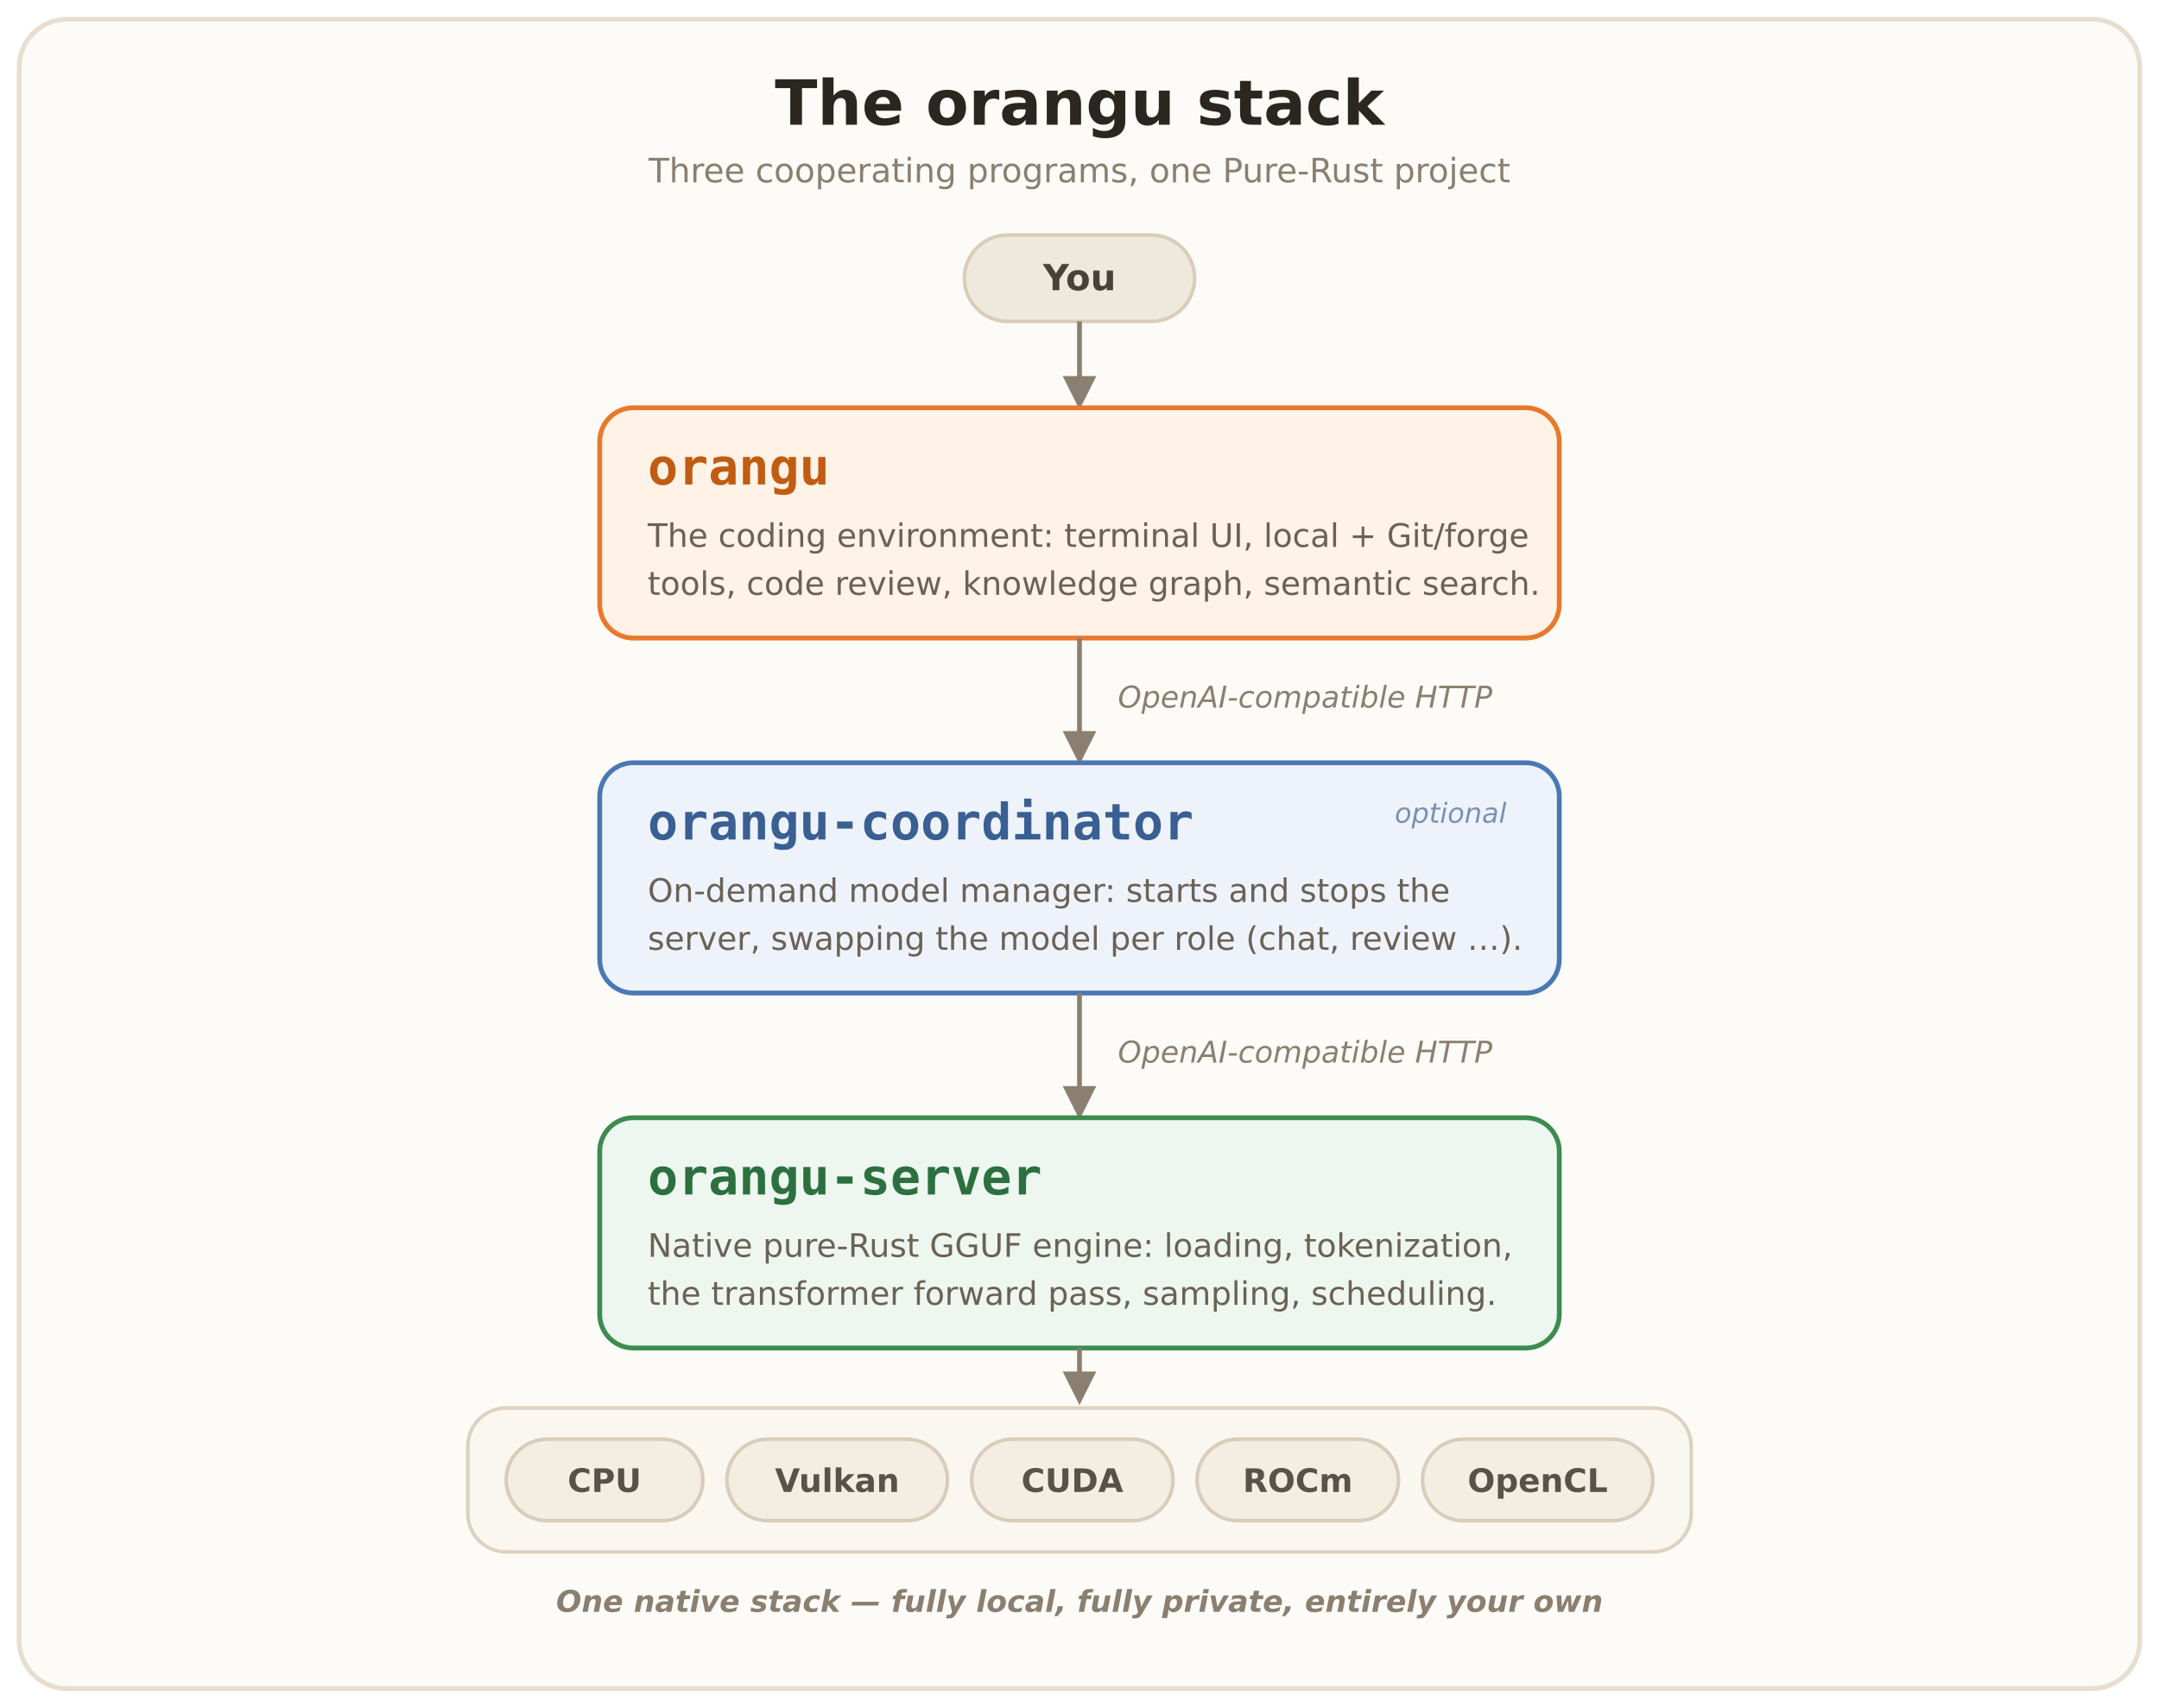
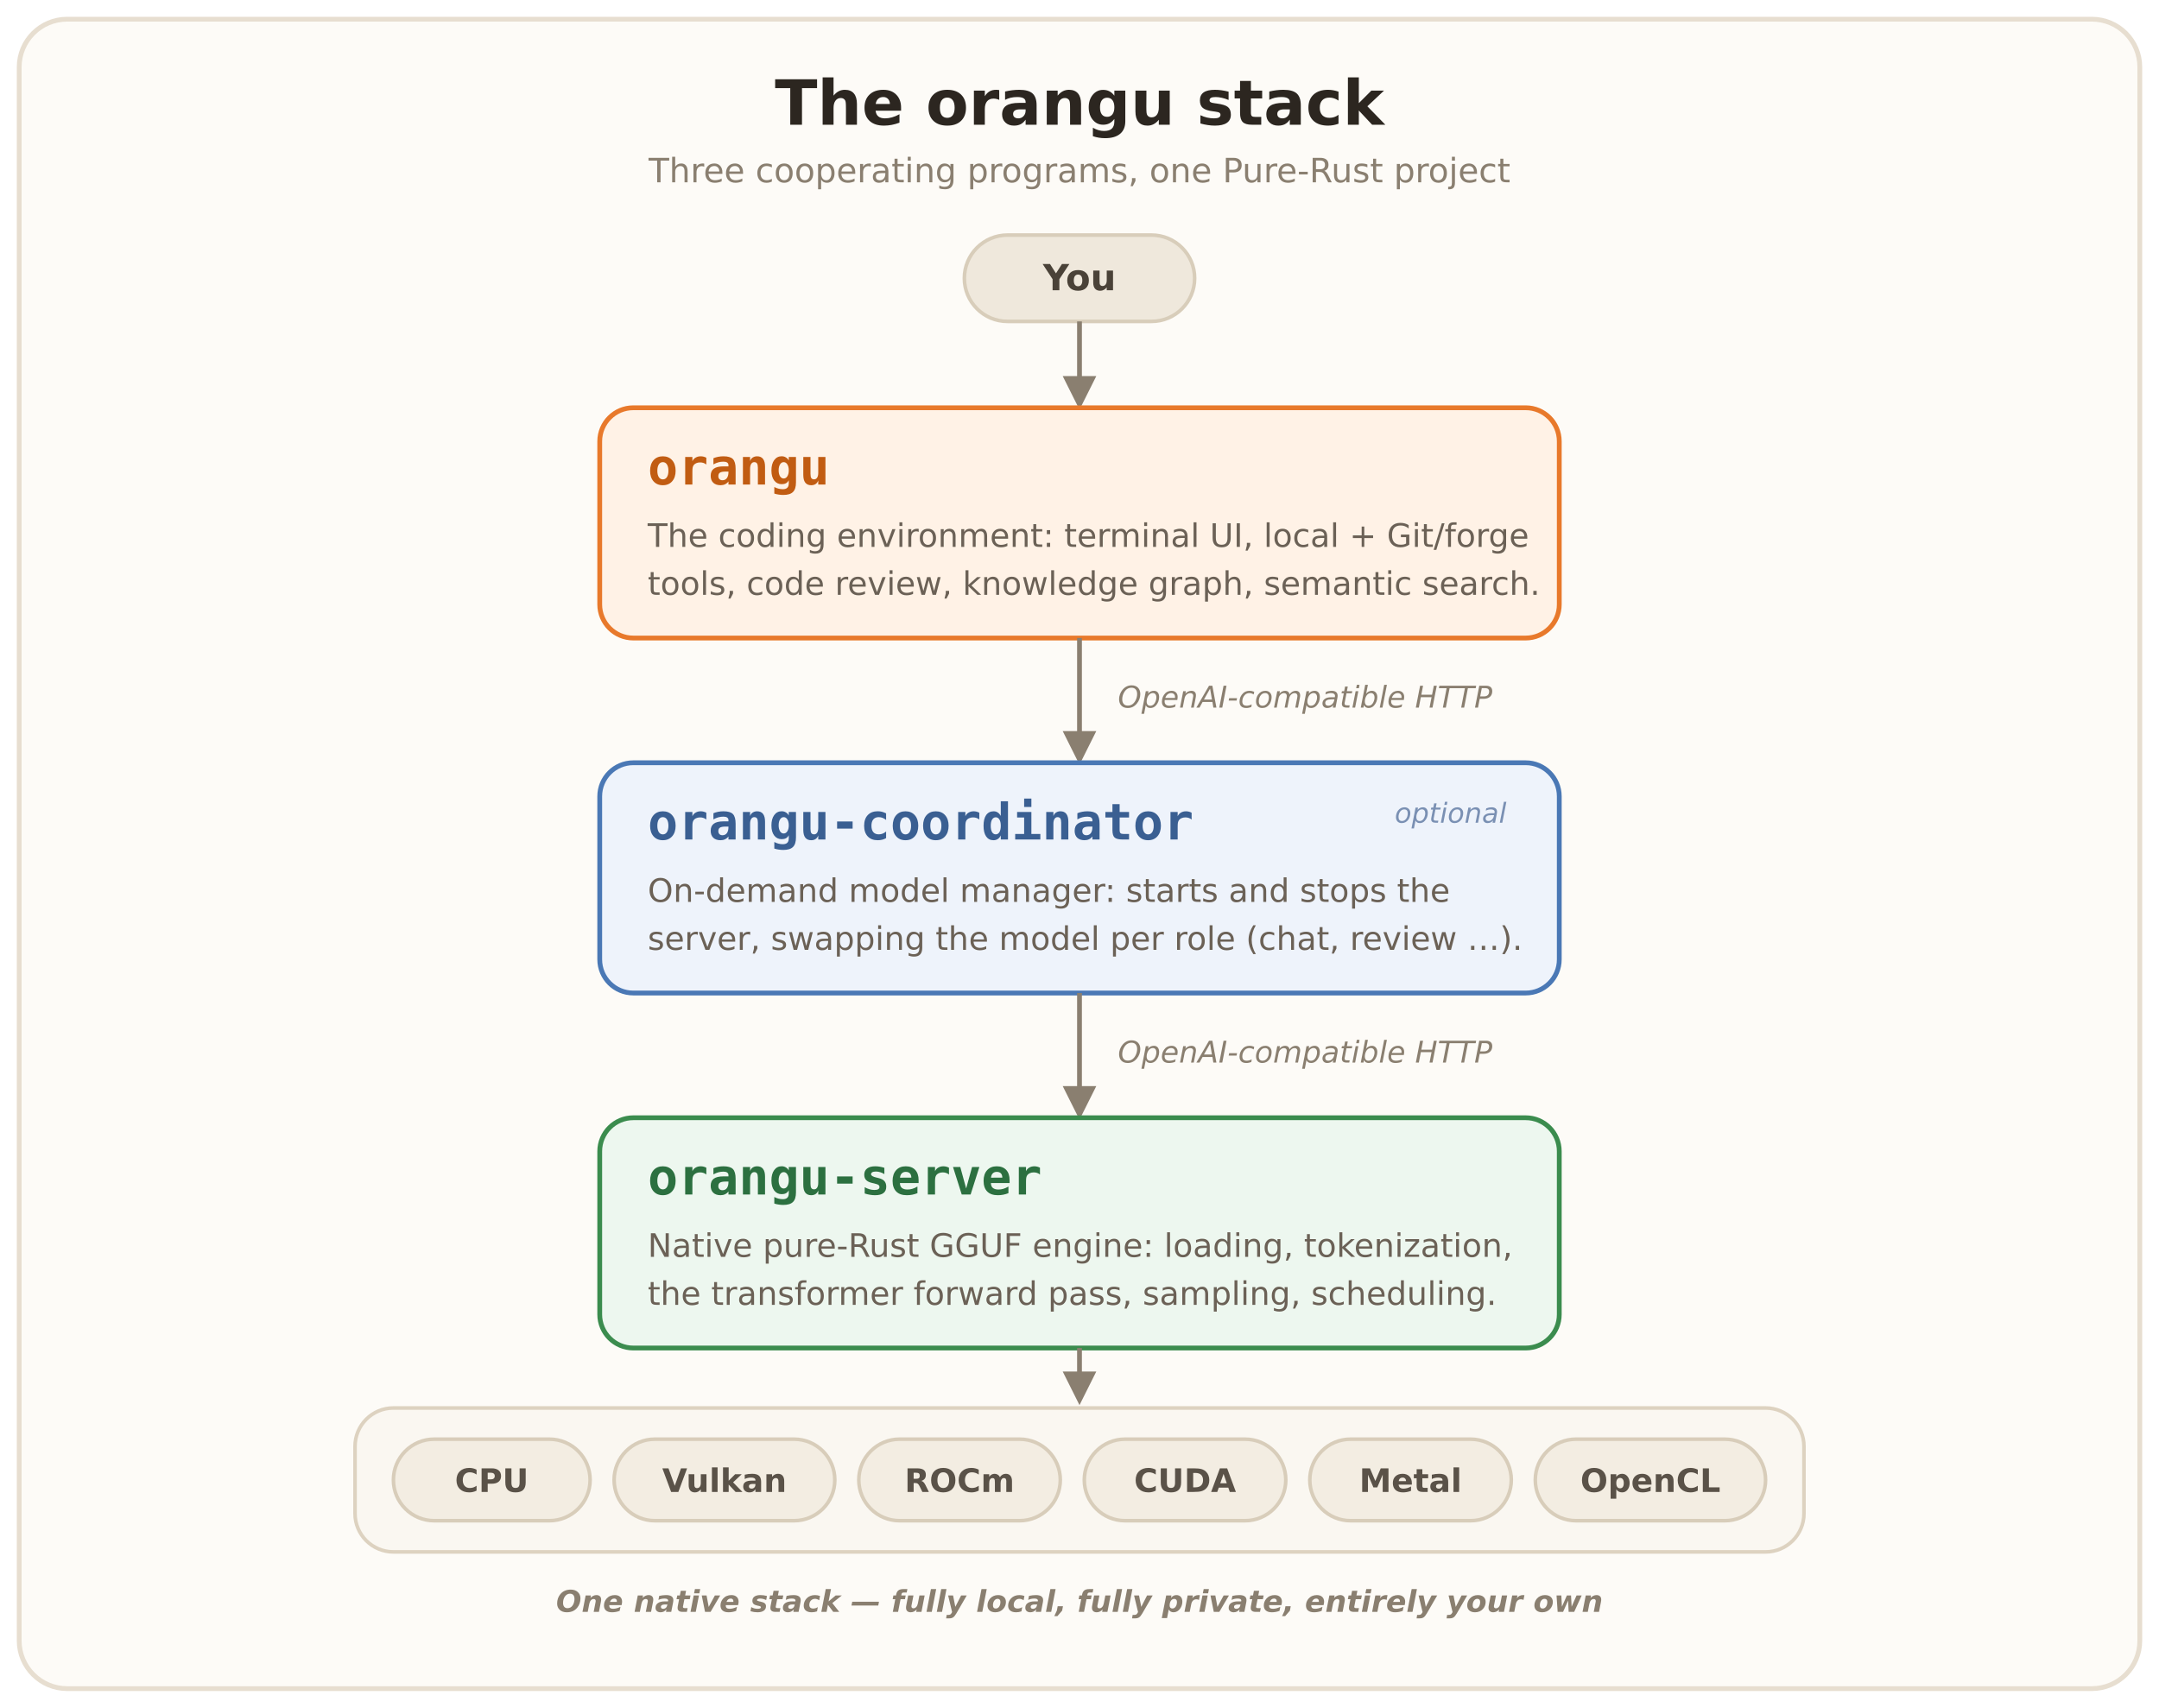
<svg xmlns="http://www.w3.org/2000/svg" viewBox="0 0 900 712" font-family="'DejaVu Sans', 'Helvetica Neue', Arial, sans-serif">
  <defs>
    <marker id="arrow" viewBox="0 0 10 10" refX="8" refY="5" markerWidth="7" markerHeight="7" orient="auto-start-reverse">
      <path d="M0 0 L10 5 L0 10 z" fill="#8a7f70" />
    </marker>
  </defs>
  <rect x="8" y="8" width="884" height="696" rx="20" fill="#fdfbf7" stroke="#e7ded0" stroke-width="2" />
  <text x="450" y="52" text-anchor="middle" font-size="26" font-weight="bold" fill="#2c2620">The orangu stack</text>
  <text x="450" y="76" text-anchor="middle" font-size="14" fill="#8a7f70">Three cooperating programs, one Pure-Rust project</text>
  <rect x="402" y="98" width="96" height="36" rx="18" fill="#efe8dc" stroke="#d8cdba" stroke-width="1.5" />
  <text x="450" y="121" text-anchor="middle" font-size="15" font-weight="bold" fill="#4a4238">You</text>
  <line x1="450" y1="134" x2="450" y2="168" stroke="#8a7f70" stroke-width="2" marker-end="url(#arrow)" />
  <rect x="250" y="170" width="400" height="96" rx="14" fill="#fff2e6" stroke="#e8792b" stroke-width="2" />
  <text x="270" y="202" font-size="21" font-weight="bold" fill="#c15c12" font-family="'DejaVu Sans Mono', monospace">orangu</text>
  <text x="270" y="228" font-size="13.5" fill="#6b6156">The coding environment: terminal UI, local + Git/forge</text>
  <text x="270" y="248" font-size="13.5" fill="#6b6156">tools, code review, knowledge graph, semantic search.</text>
  <line x1="450" y1="266" x2="450" y2="316" stroke="#8a7f70" stroke-width="2" marker-end="url(#arrow)" />
  <text x="466" y="295" font-size="12.5" fill="#8a7f70" font-style="italic">OpenAI-compatible HTTP</text>
  <rect x="250" y="318" width="400" height="96" rx="14" fill="#eef3fb" stroke="#4a78b5" stroke-width="2" />
  <text x="270" y="350" font-size="21" font-weight="bold" fill="#3a5f92" font-family="'DejaVu Sans Mono', monospace">orangu-coordinator</text>
  <text x="628" y="343" text-anchor="end" font-size="11.5" fill="#7a90b3" font-style="italic">optional</text>
  <text x="270" y="376" font-size="13.5" fill="#6b6156">On-demand model manager: starts and stops the</text>
  <text x="270" y="396" font-size="13.5" fill="#6b6156">server, swapping the model per role (chat, review …).</text>
  <line x1="450" y1="414" x2="450" y2="464" stroke="#8a7f70" stroke-width="2" marker-end="url(#arrow)" />
  <text x="466" y="443" font-size="12.5" fill="#8a7f70" font-style="italic">OpenAI-compatible HTTP</text>
  <rect x="250" y="466" width="400" height="96" rx="14" fill="#edf7ef" stroke="#3b8c4e" stroke-width="2" />
  <text x="270" y="498" font-size="21" font-weight="bold" fill="#2c7040" font-family="'DejaVu Sans Mono', monospace">orangu-server</text>
  <text x="270" y="524" font-size="13.5" fill="#6b6156">Native pure-Rust GGUF engine: loading, tokenization,</text>
  <text x="270" y="544" font-size="13.5" fill="#6b6156">the transformer forward pass, sampling, scheduling.</text>
  <line x1="450" y1="562" x2="450" y2="583" stroke="#8a7f70" stroke-width="2" marker-end="url(#arrow)" />
-   <rect x="195" y="587" width="510" height="60" rx="16" fill="#faf7f1" stroke="#ddd2c0" stroke-width="1.5" />
+   <rect x="148" y="587" width="604" height="60" rx="16" fill="#faf7f1" stroke="#ddd2c0" stroke-width="1.5" />
  <g font-size="13.5" font-weight="bold" fill="#5a5248" text-anchor="middle">
-     <rect x="211" y="600" width="82" height="34" rx="17" fill="#f3ede2" stroke="#d8cdba" stroke-width="1.5" />
-     <text x="252" y="622">CPU</text>
-     <rect x="303" y="600" width="92" height="34" rx="17" fill="#f3ede2" stroke="#d8cdba" stroke-width="1.5" />
-     <text x="349" y="622">Vulkan</text>
-     <rect x="405" y="600" width="84" height="34" rx="17" fill="#f3ede2" stroke="#d8cdba" stroke-width="1.5" />
-     <text x="447" y="622">CUDA</text>
-     <rect x="499" y="600" width="84" height="34" rx="17" fill="#f3ede2" stroke="#d8cdba" stroke-width="1.5" />
-     <text x="541" y="622">ROCm</text>
-     <rect x="593" y="600" width="96" height="34" rx="17" fill="#f3ede2" stroke="#d8cdba" stroke-width="1.5" />
-     <text x="641" y="622">OpenCL</text>
+     <rect x="164" y="600" width="82" height="34" rx="17" fill="#f3ede2" stroke="#d8cdba" stroke-width="1.5" />
+     <text x="205" y="622">CPU</text>
+     <rect x="256" y="600" width="92" height="34" rx="17" fill="#f3ede2" stroke="#d8cdba" stroke-width="1.5" />
+     <text x="302" y="622">Vulkan</text>
+     <rect x="358" y="600" width="84" height="34" rx="17" fill="#f3ede2" stroke="#d8cdba" stroke-width="1.5" />
+     <text x="400" y="622">ROCm</text>
+     <rect x="452" y="600" width="84" height="34" rx="17" fill="#f3ede2" stroke="#d8cdba" stroke-width="1.5" />
+     <text x="494" y="622">CUDA</text>
+     <rect x="546" y="600" width="84" height="34" rx="17" fill="#f3ede2" stroke="#d8cdba" stroke-width="1.5" />
+     <text x="588" y="622">Metal</text>
+     <rect x="640" y="600" width="96" height="34" rx="17" fill="#f3ede2" stroke="#d8cdba" stroke-width="1.5" />
+     <text x="688" y="622">OpenCL</text>
  </g>
  <text x="450" y="672" text-anchor="middle" font-size="12.5" font-weight="bold" font-style="italic" fill="#8a7f70">One native stack — fully local, fully private, entirely your own</text>
</svg>
